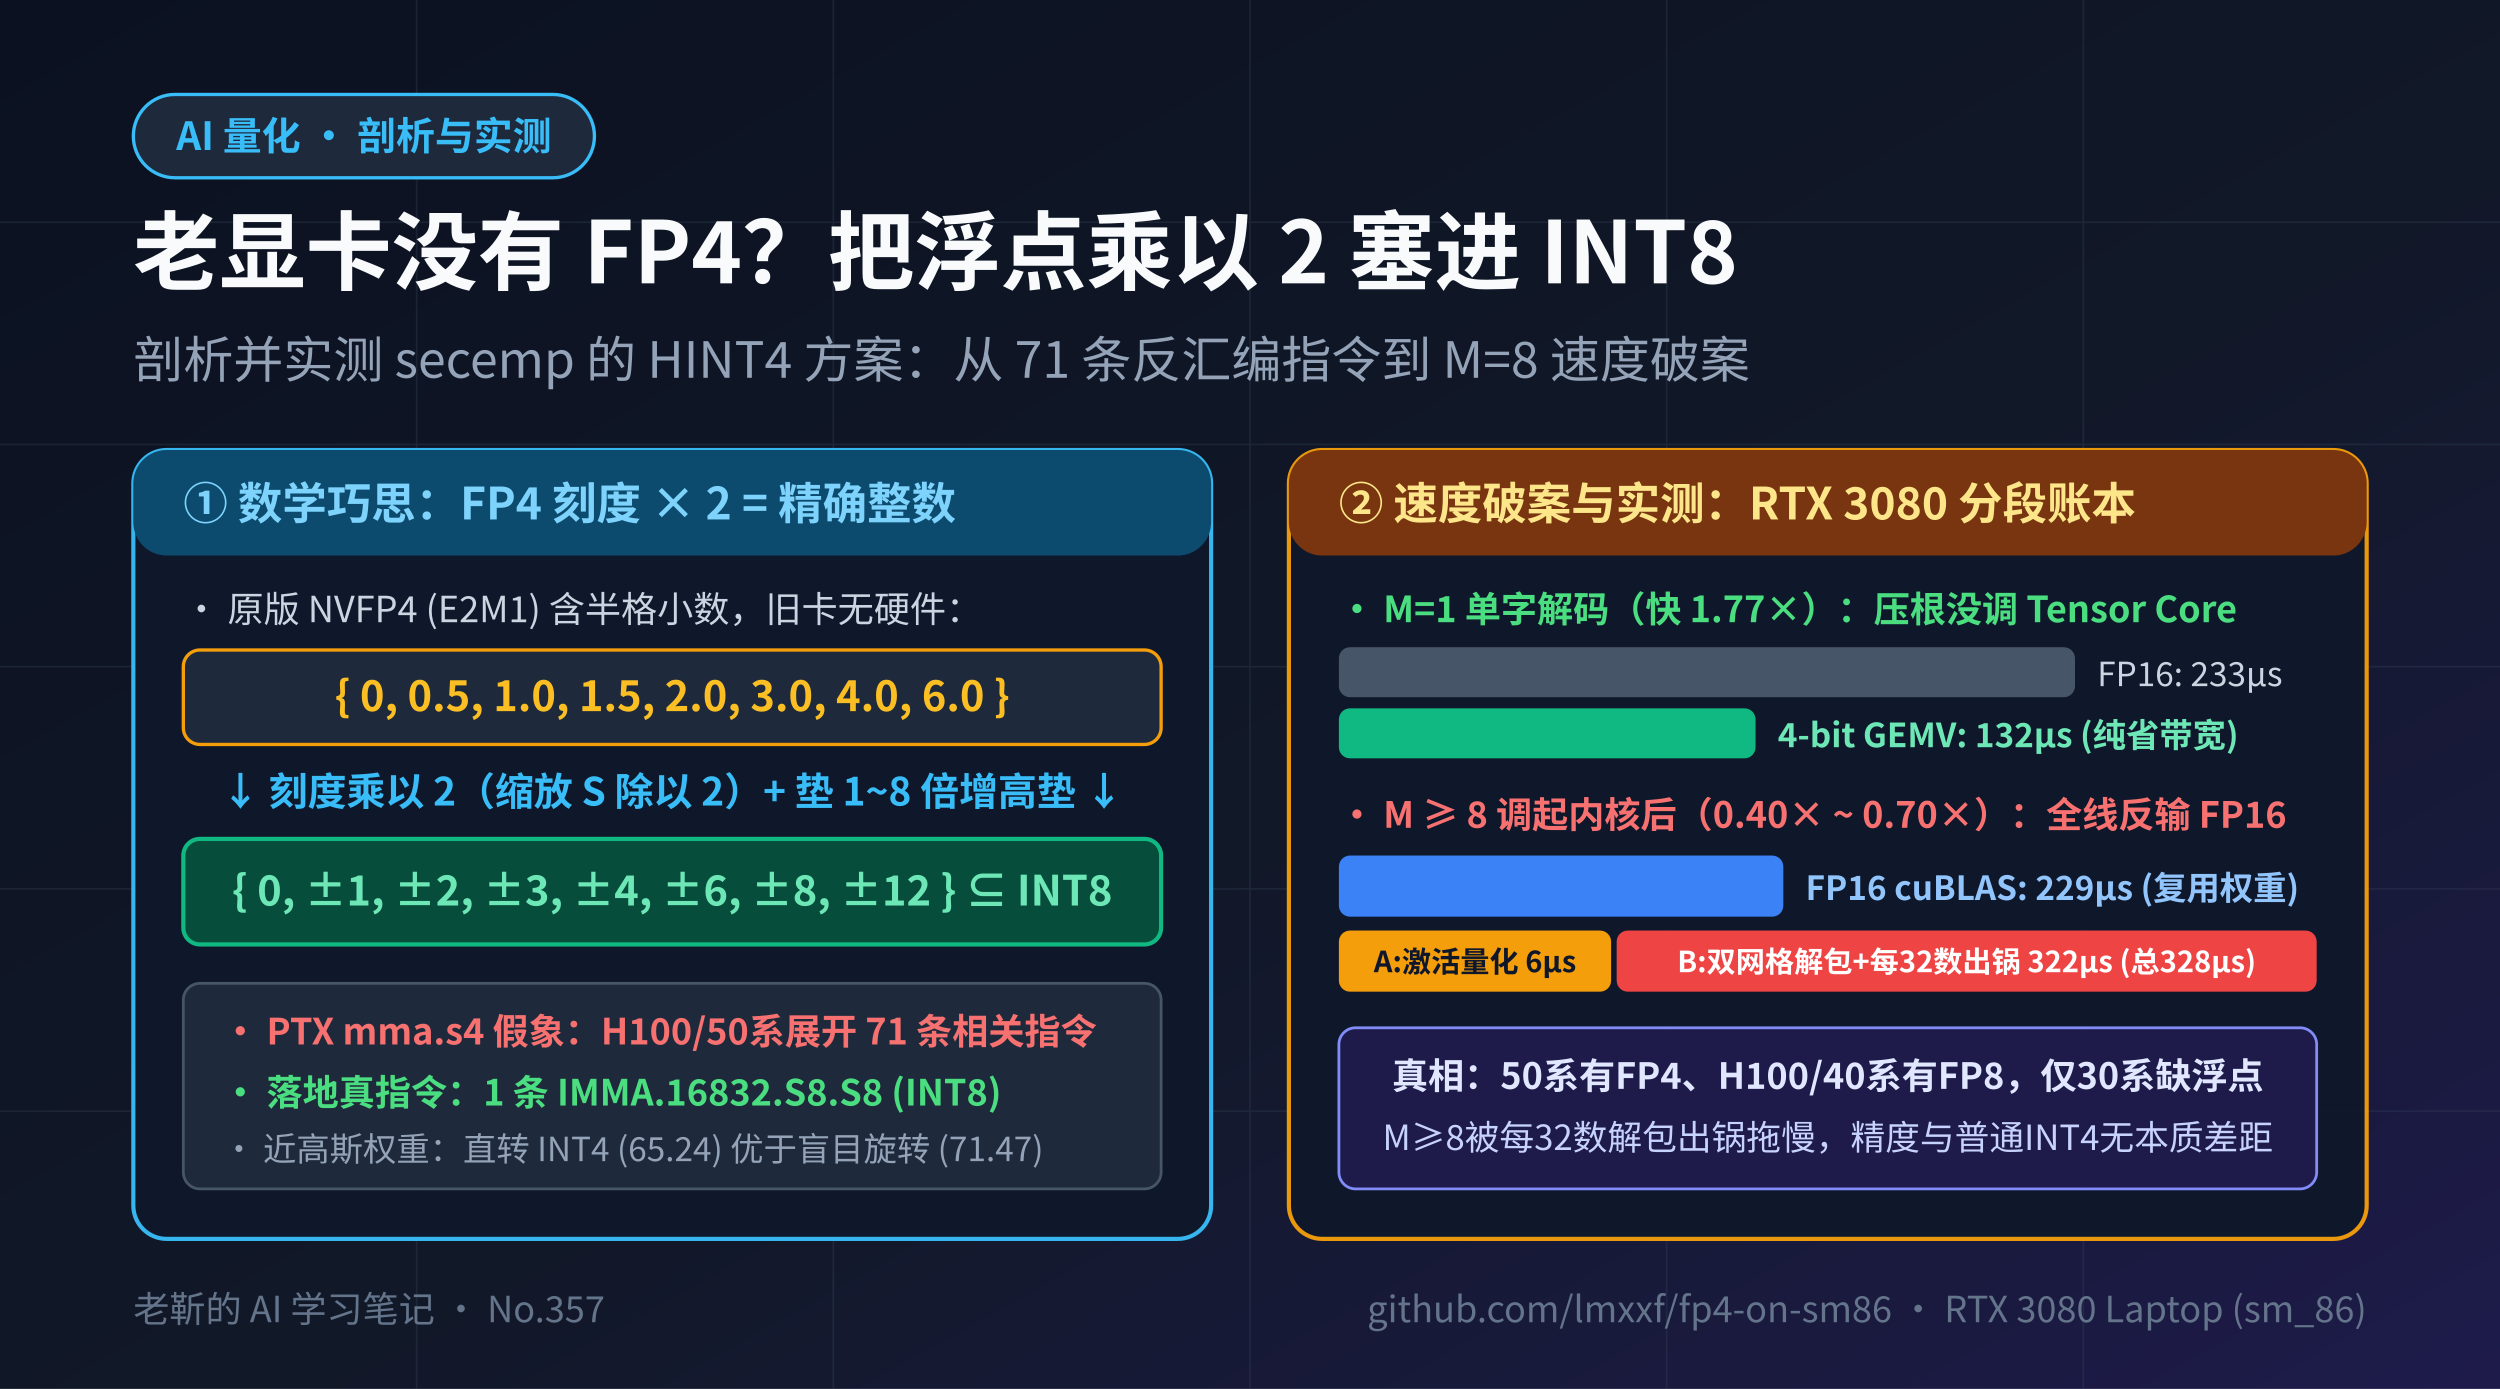
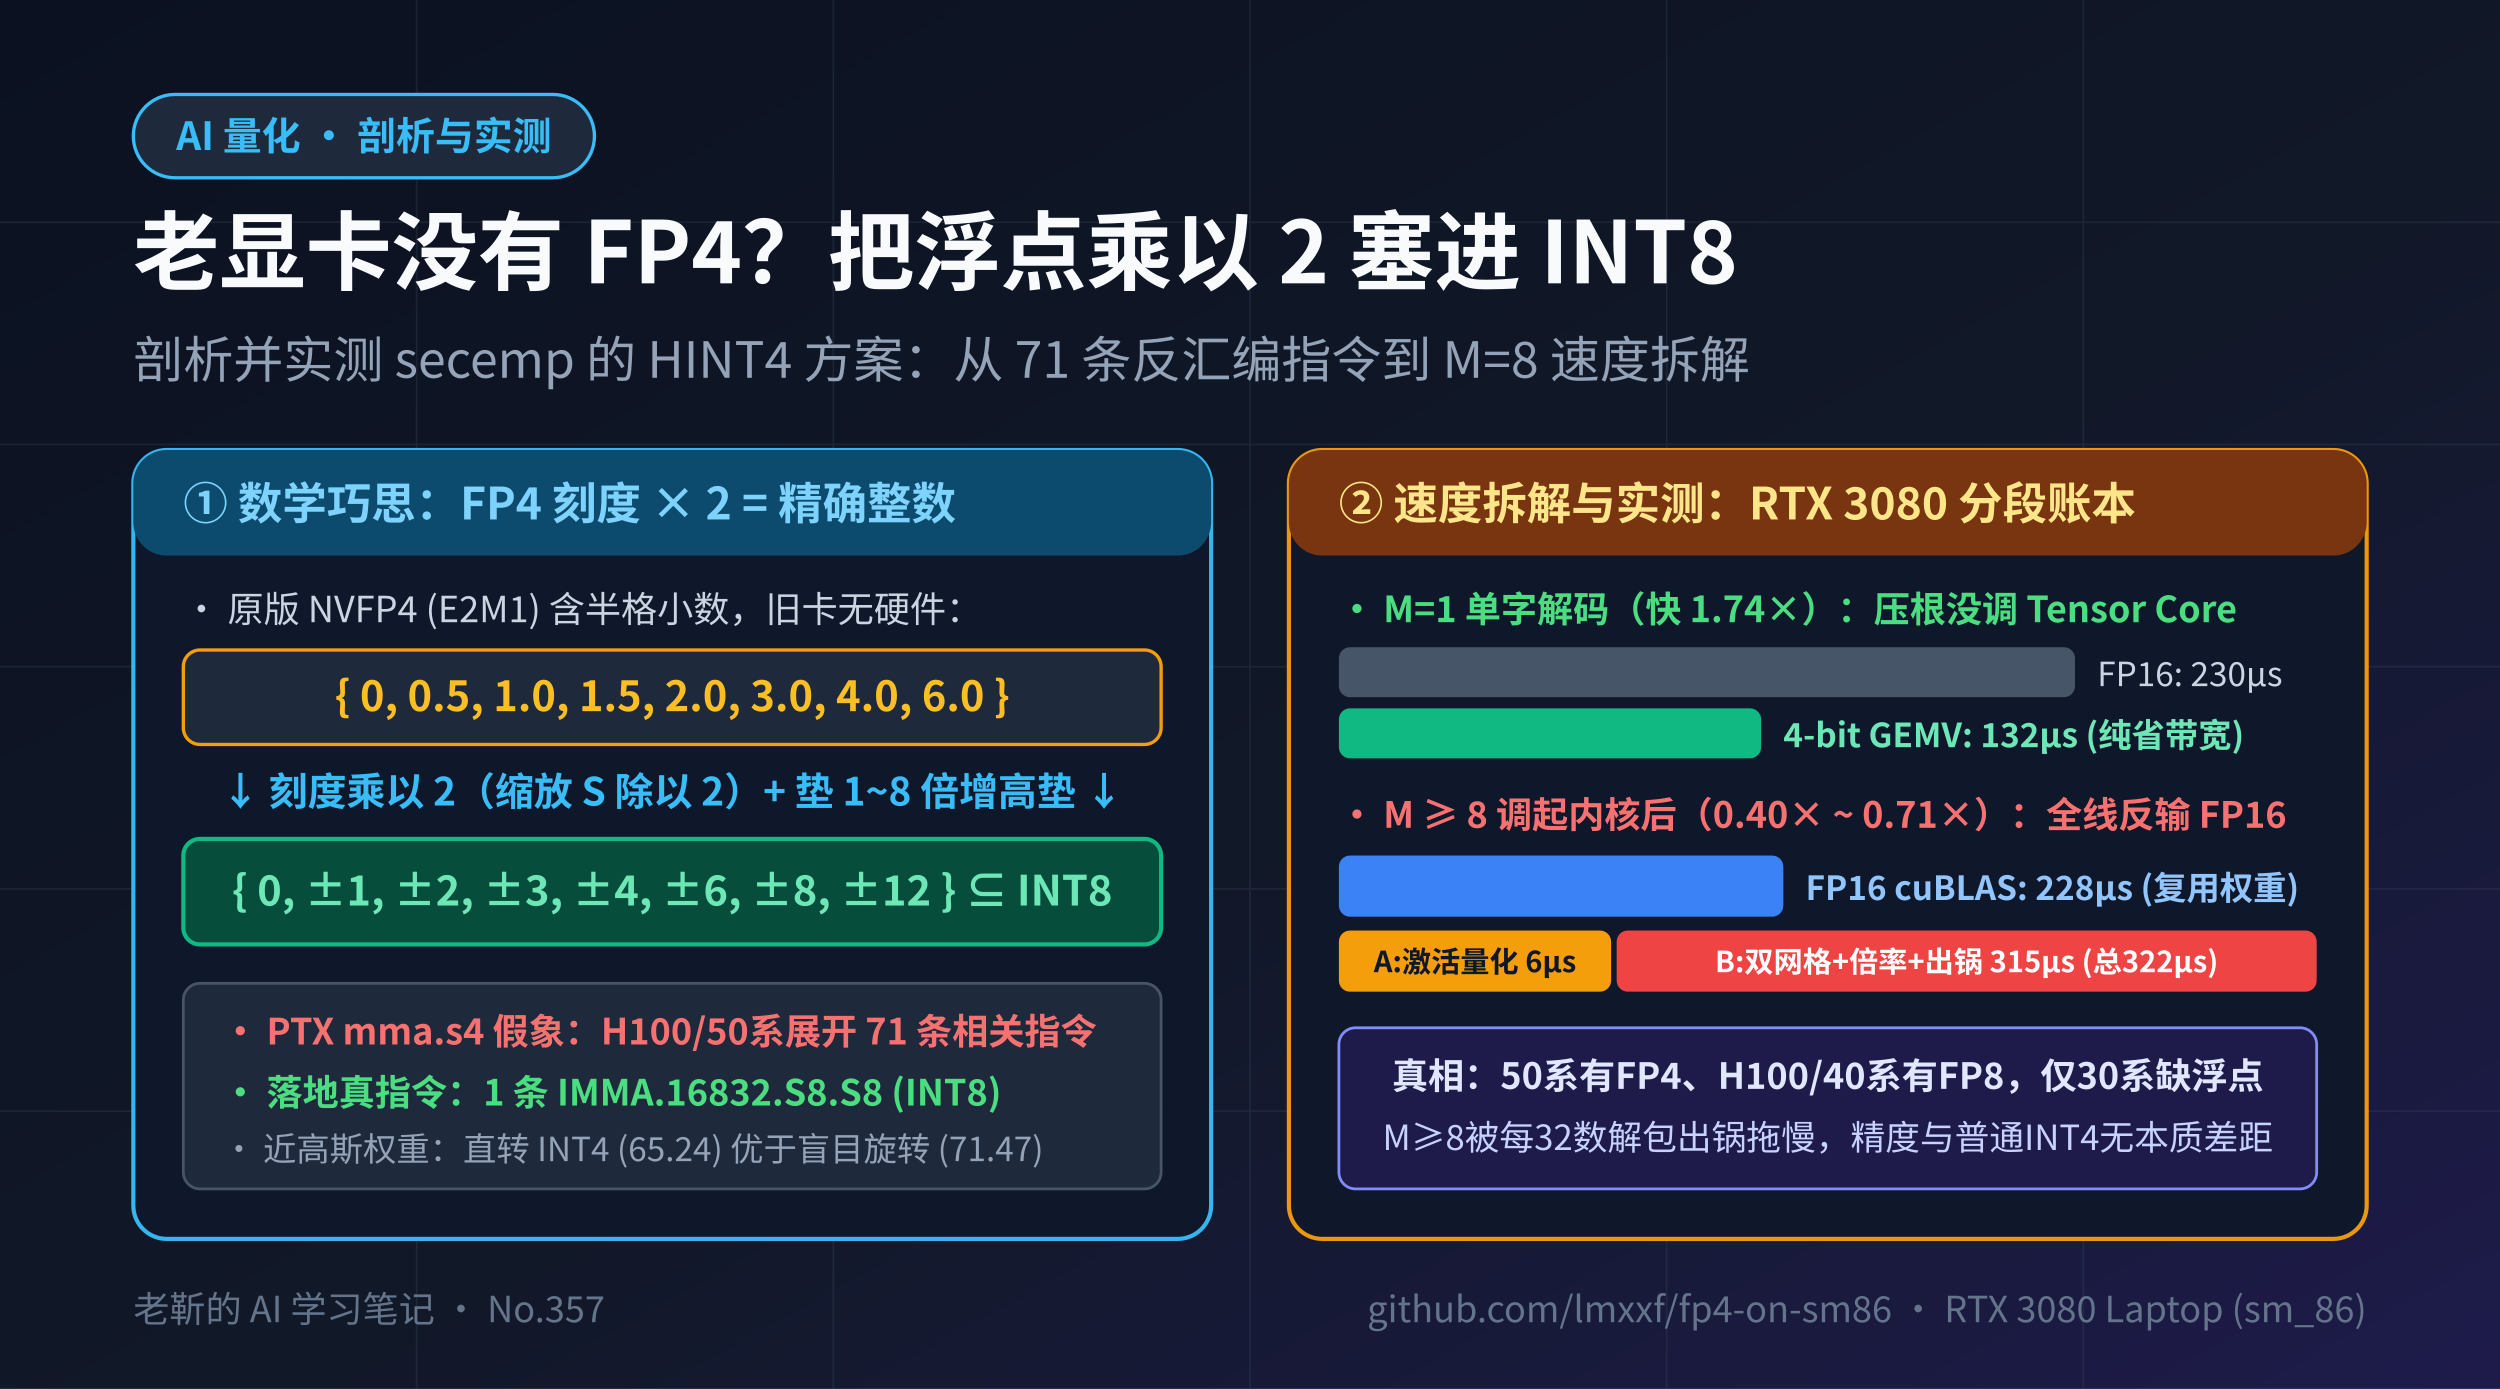
<svg xmlns="http://www.w3.org/2000/svg" viewBox="0 0 900 500" width="900" height="500" font-family="'WenQuanYi Micro Hei', 'Noto Sans CJK SC', sans-serif">
  <defs>
    <linearGradient id="bgGrad" x1="0%" y1="0%" x2="100%" y2="100%">
      <stop offset="0%" stop-color="#0b1120" />
      <stop offset="55%" stop-color="#111827" />
      <stop offset="100%" stop-color="#1e1b4b" />
    </linearGradient>
  </defs>
  <rect width="900" height="500" fill="url(#bgGrad)" />
  <g stroke="#334155" stroke-width="0.6" opacity="0.35">
    <line x1="0" y1="80" x2="900" y2="80" />
    <line x1="0" y1="160" x2="900" y2="160" />
    <line x1="0" y1="240" x2="900" y2="240" />
    <line x1="0" y1="320" x2="900" y2="320" />
    <line x1="0" y1="400" x2="900" y2="400" />
    <line x1="150" y1="0" x2="150" y2="500" />
    <line x1="300" y1="0" x2="300" y2="500" />
    <line x1="450" y1="0" x2="450" y2="500" />
    <line x1="600" y1="0" x2="600" y2="500" />
    <line x1="750" y1="0" x2="750" y2="500" />
  </g>
  <rect x="48" y="34" width="166" height="30" rx="15" fill="#1e293b" stroke="#38bdf8" stroke-width="1.2" />
  <text x="131" y="54" font-size="14" font-weight="bold" fill="#38bdf8" text-anchor="middle">AI 量化 · 剖析与实测</text>
  <text x="48" y="102" font-size="31" font-weight="bold" fill="#f8fafc">老显卡没有 FP4？把浮点乘以 2 塞进 INT8</text>
-   <text x="48" y="136" font-size="18" fill="#94a3b8">剖析并实测 secemp 的 HINT4 方案：从 71 条反汇编指令到 M=8 速度破案</text>
+   <text x="48" y="136" font-size="18" fill="#94a3b8">剖析并实测 secemp 的 HINT4 方案：从 71 条反汇编指令到 M=8 速度拆解</text>
  <rect x="48" y="162" width="388" height="284" rx="12" fill="#0f172a" stroke="#38bdf8" stroke-width="1.5" opacity="0.95" />
  <rect x="48" y="162" width="388" height="38" rx="12" fill="#0c4a6e" />
  <text x="66" y="187" font-size="16" font-weight="bold" fill="#7dd3fc">① 数学巧思：FP4 刻度 × 2 = 精确整数</text>
  <text x="66" y="224" font-size="13" fill="#cbd5e1">• 原版 NVFP4 (E2M1) 含半格小数，旧卡无硬件：</text>
  <rect x="66" y="234" width="352" height="34" rx="6" fill="#1e293b" stroke="#f59e0b" stroke-width="1.2" />
  <text x="242" y="256" font-size="15" font-weight="bold" fill="#fbbf24" text-anchor="middle">{ 0, 0.5, 1.0, 1.5, 2.0, 3.0, 4.0, 6.0 }</text>
  <text x="242" y="290" font-size="14" font-weight="bold" fill="#38bdf8" text-anchor="middle">↓ 刻度乘以 2（缩放 S 除以 2）+ 垫 1~8 倍增高垫 ↓</text>
  <rect x="66" y="302" width="352" height="38" rx="6" fill="#064e3b" stroke="#10b981" stroke-width="1.5" />
  <text x="242" y="326" font-size="15" font-weight="bold" fill="#6ee7b7" text-anchor="middle">{ 0, ±1, ±2, ±3, ±4, ±6, ±8, ±12 } ⊆ INT8</text>
  <rect x="66" y="354" width="352" height="74" rx="6" fill="#1e293b" stroke="#475569" stroke-width="1" />
  <text x="80" y="376" font-size="13" font-weight="bold" fill="#f87171">• PTX mma.s4 假象：H100/50系展开 71 条相关指令</text>
  <text x="80" y="398" font-size="13" font-weight="bold" fill="#4ade80">• 落地真指令：1 条 IMMA.16832.S8.S8 (INT8)</text>
  <text x="80" y="418" font-size="12" fill="#94a3b8">• 近高斯权重：直转 INT4 (65.24) 优于盲目旋转 (71.47)</text>
  <rect x="464" y="162" width="388" height="284" rx="12" fill="#0f172a" stroke="#f59e0b" stroke-width="1.5" opacity="0.95" />
  <rect x="464" y="162" width="388" height="38" rx="12" fill="#78350f" />
-   <text x="482" y="187" font-size="16" font-weight="bold" fill="#fde68a">② 速度破案与实测：RTX 3080 分段账本</text>
-   <text x="482" y="224" font-size="13" font-weight="bold" fill="#4ade80">• M=1 单字解码（快 1.77×）：压根没调 Tensor Core</text>
+   <text x="482" y="187" font-size="16" font-weight="bold" fill="#fde68a">② 速度拆解与实测：RTX 3080 分段账本</text>
+   <text x="482" y="224" font-size="13" font-weight="bold" fill="#4ade80">• M=1 单字解码（快 1.74×）：压根没调 Tensor Core</text>
  <rect x="482" y="233" width="265" height="18" rx="4" fill="#475569" />
-   <text x="755" y="247" font-size="12" fill="#cbd5e1">FP16: 233μs</text>
-   <rect x="482" y="255" width="150" height="18" rx="4" fill="#10b981" />
-   <text x="640" y="269" font-size="12" font-weight="bold" fill="#6ee7b7">4-bit GEMV: 132μs (纯省带宽)</text>
-   <text x="482" y="298" font-size="13" font-weight="bold" fill="#f87171">• M ≥ 8 调起内核后（0.40× ~ 0.70×）：全线反输 FP16</text>
+   <text x="755" y="247" font-size="12" fill="#cbd5e1">FP16: 230μs</text>
+   <rect x="482" y="255" width="152" height="18" rx="4" fill="#10b981" />
+   <text x="642" y="269" font-size="12" font-weight="bold" fill="#6ee7b7">4-bit GEMV: 132μs (纯省带宽)</text>
+   <text x="482" y="298" font-size="13" font-weight="bold" fill="#f87171">• M ≥ 8 调起内核后（0.40× ~ 0.71×）：全线反输 FP16</text>
  <rect x="482" y="308" width="160" height="22" rx="4" fill="#3b82f6" />
-   <text x="650" y="324" font-size="12" font-weight="bold" fill="#93c5fd">FP16 cuBLAS: 229μs (复用权重)</text>
+   <text x="650" y="324" font-size="12" font-weight="bold" fill="#93c5fd">FP16 cuBLAS: 228μs (复用权重)</text>
  <rect x="482" y="335" width="98" height="22" rx="4" fill="#f59e0b" />
  <text x="531" y="350" font-size="10.5" font-weight="bold" fill="#0f172a" text-anchor="middle">A:激活量化 6μs</text>
  <rect x="582" y="335" width="252" height="22" rx="4" fill="#ef4444" />
-   <text x="708" y="350" font-size="10.5" font-weight="bold" fill="#ffffff" text-anchor="middle">B:双网格解包+每32数出锅 322μs (总328μs)</text>
+   <text x="708" y="350" font-size="10.5" font-weight="bold" fill="#ffffff" text-anchor="middle">B:双网格+倍率+出锅 315μs (总322μs)</text>
  <rect x="482" y="370" width="352" height="58" rx="6" fill="#1e1b4b" stroke="#818cf8" stroke-width="1" />
  <text x="658" y="392" font-size="13" font-weight="bold" fill="#e0e7ff" text-anchor="middle">真相：50系有FP4、H100/40系有FP8，仅30系缺浮点</text>
  <text x="658" y="414" font-size="12.5" fill="#c7d2fe" text-anchor="middle">M≥8被每32数解包出锅拖慢，精度与普通INT4无本质差距</text>
  <text x="48" y="476" font-size="13" fill="#64748b">老靳的 AI 学习笔记 · No.357</text>
  <text x="852" y="476" font-size="13" fill="#64748b" text-anchor="end">github.com/lmxxf/fp4-on-sm86 · RTX 3080 Laptop (sm_86)</text>
</svg>
